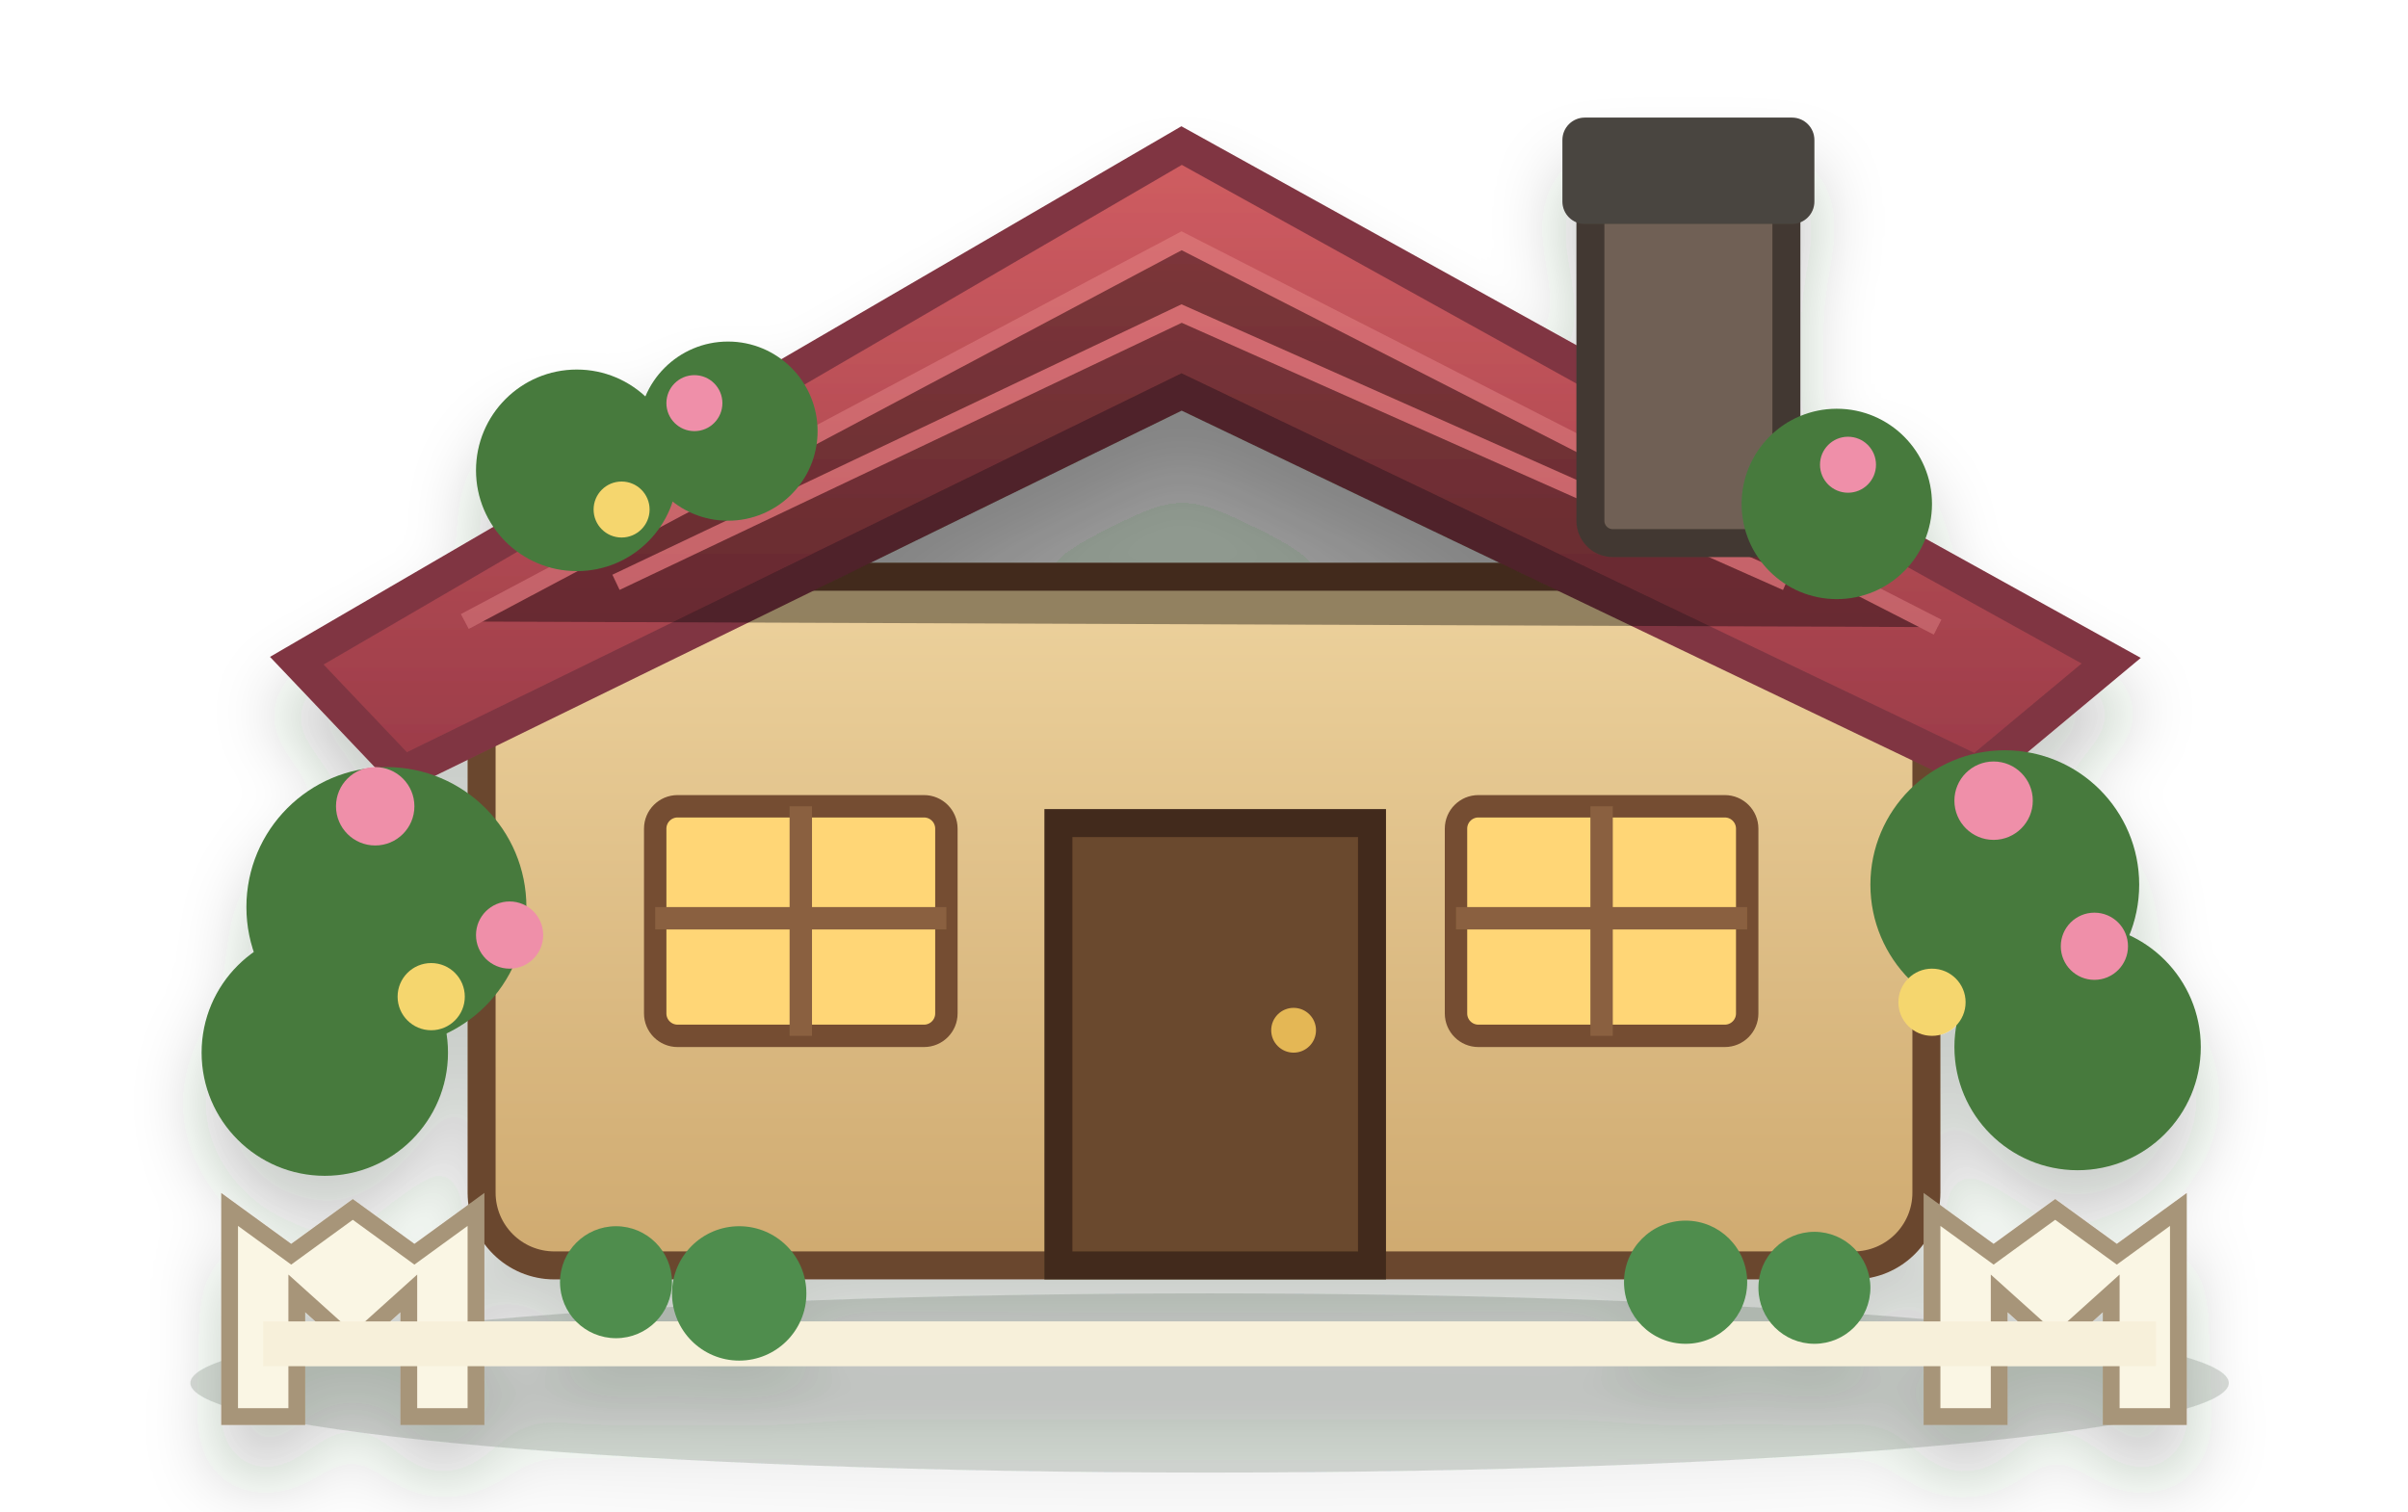
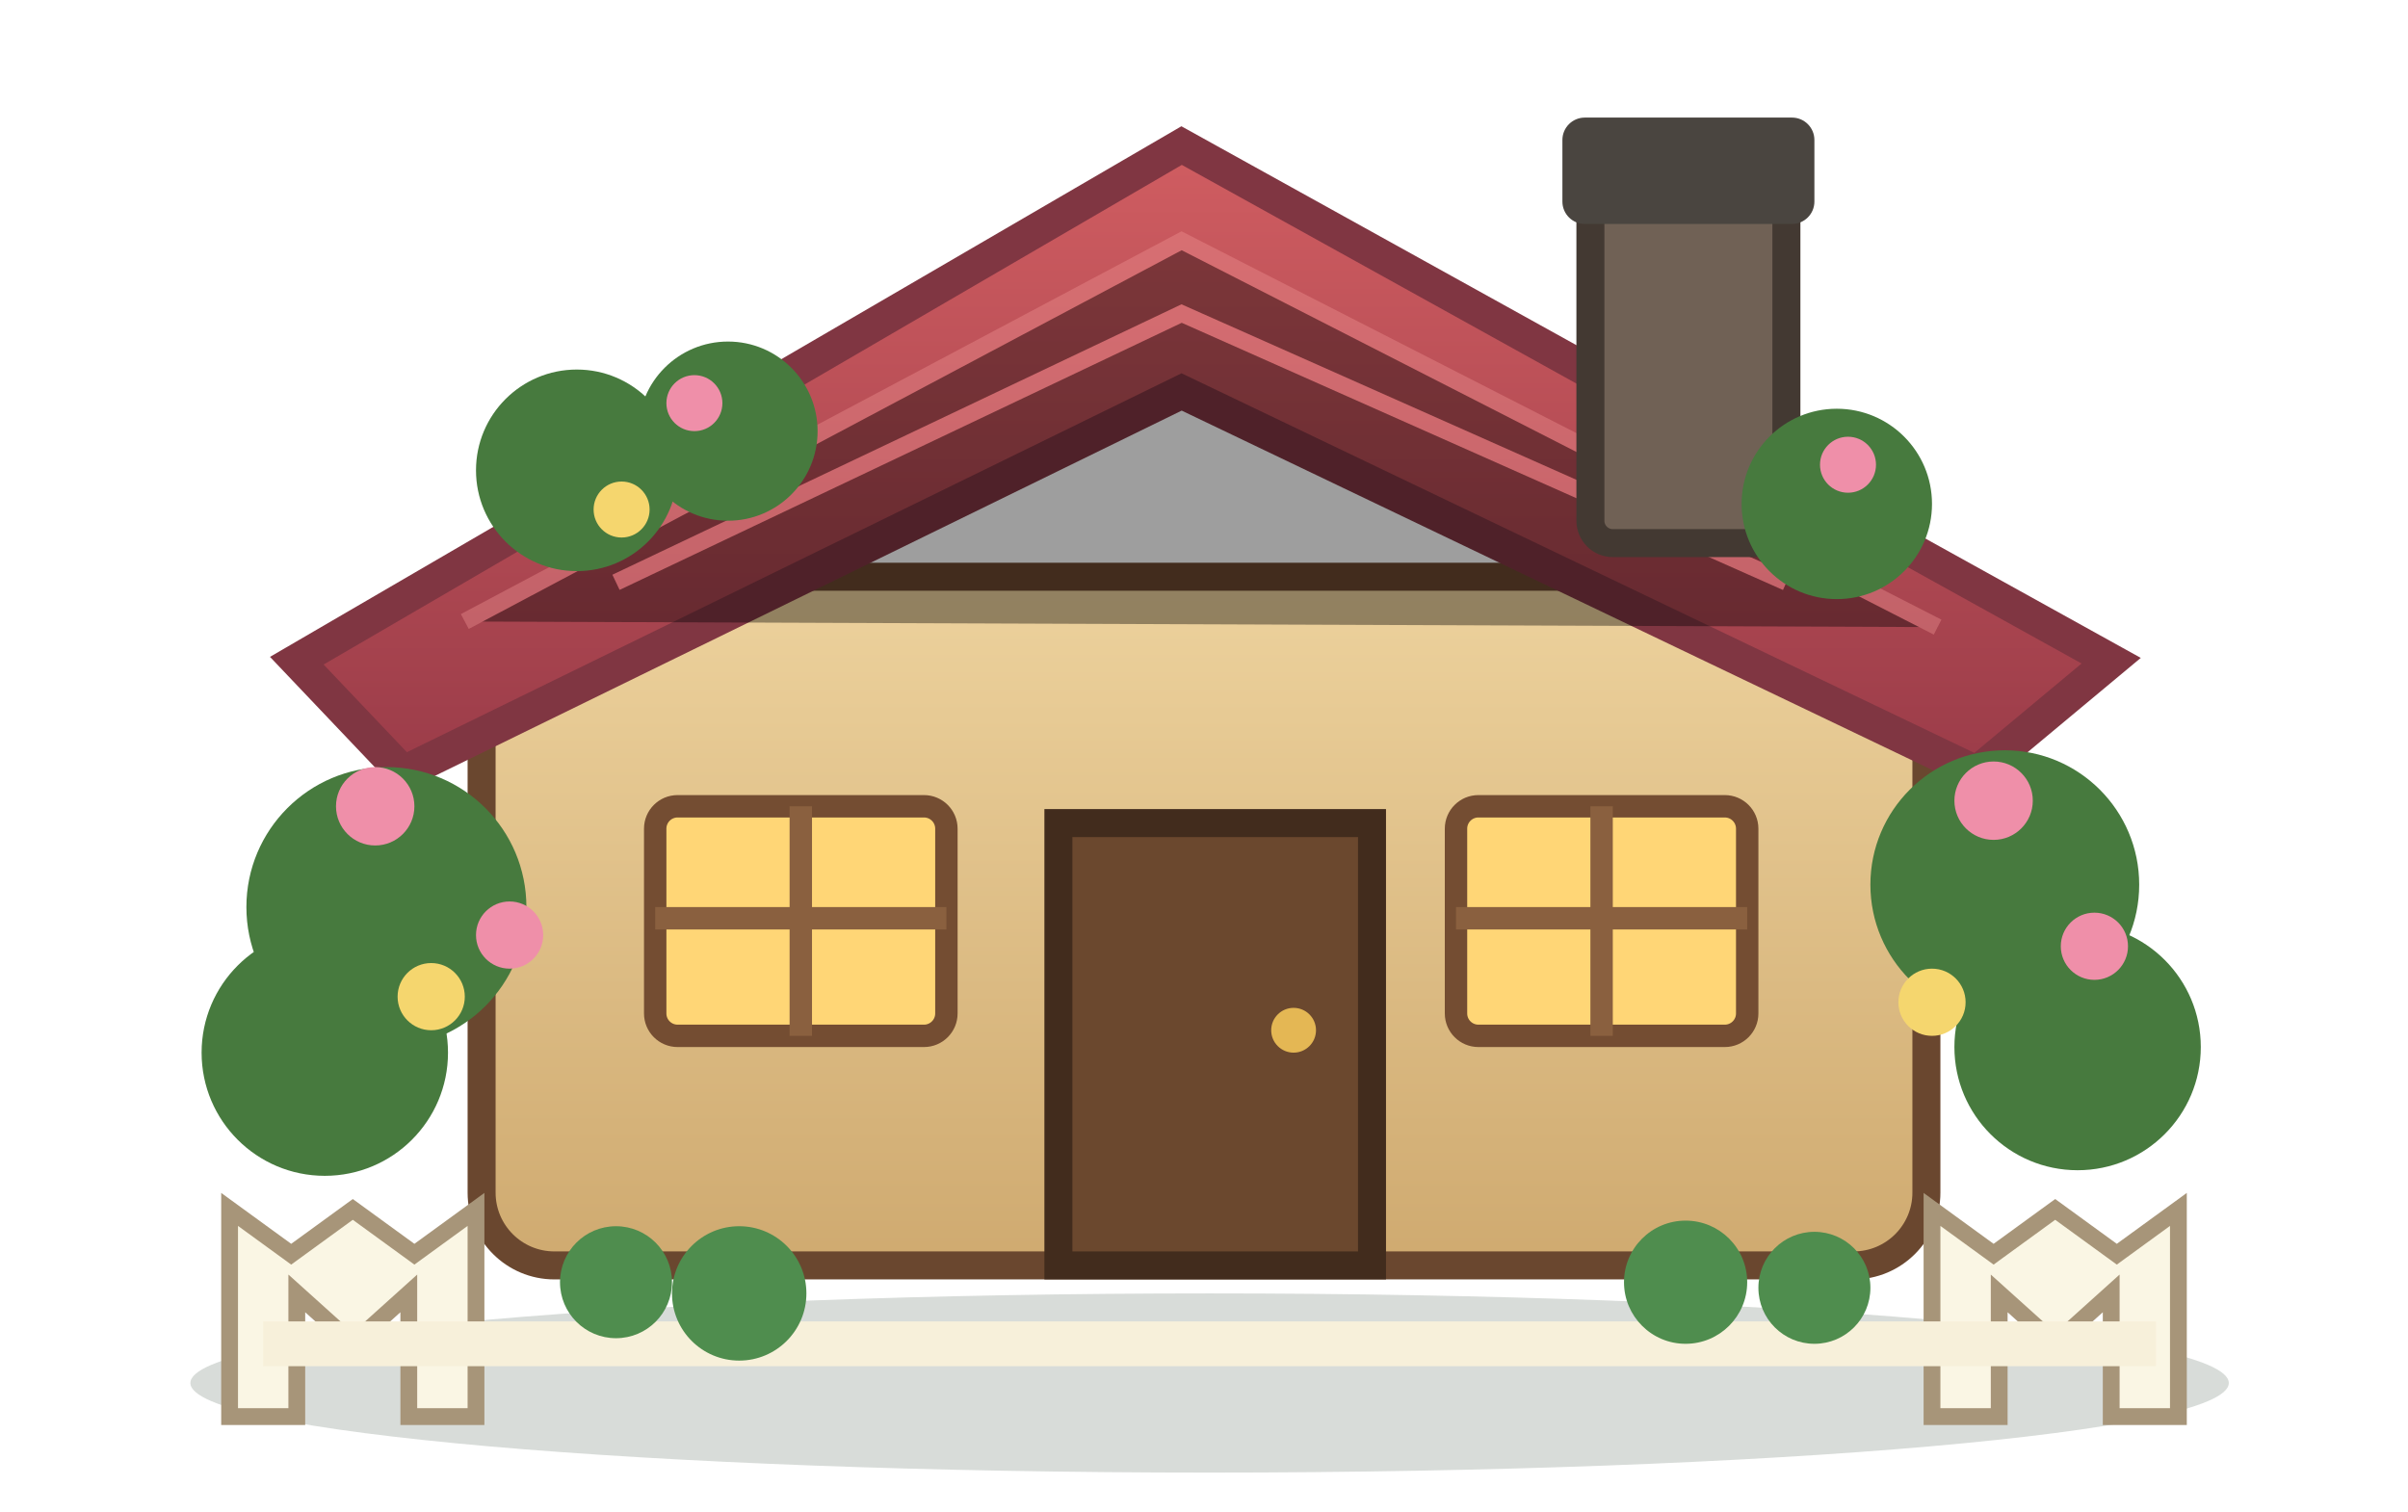
- <svg xmlns="http://www.w3.org/2000/svg" viewBox="0 0 430 270">
+ <svg xmlns="http://www.w3.org/2000/svg" width="430" height="270" viewBox="0 0 430 270">
  <defs>
    <linearGradient id="wall" x1="0" y1="0" x2="0" y2="1">
      <stop stop-color="#edd29d" />
      <stop offset="1" stop-color="#cfaa70" />
    </linearGradient>
    <linearGradient id="roof" x1="0" y1="0" x2="0" y2="1">
      <stop stop-color="#d05d61" />
      <stop offset="1" stop-color="#9b3c49" />
    </linearGradient>
-     <filter id="s">
-       <feDropShadow dx="0" dy="9" stdDeviation="6" flood-color="#263322" flood-opacity=".24" />
-     </filter>
  </defs>
-   <g filter="url(#s)">
+   <g>
    <ellipse cx="216" cy="247" rx="182" ry="16" fill="#263d2a" opacity=".18" />
    <rect x="86" y="103" width="258" height="123" rx="13" fill="url(#wall)" stroke="#6a472f" stroke-width="5" />
    <path d="M53 118 211 26l166 92-24 20-142-68-139 68z" fill="url(#roof)" stroke="#803642" stroke-width="6" />
    <g stroke="#f09493" stroke-width="3" opacity=".38">
      <path d="M83 111 211 43 346 112" />
      <path d="M110 104 211 56 319 104" />
    </g>
    <rect x="284" y="25" width="35" height="72" rx="4" fill="#706155" stroke="#433932" stroke-width="5" />
    <rect x="279" y="21" width="45" height="19" rx="4" fill="#4a4540" />
    <g fill="#ffd676" stroke="#744d32" stroke-width="4">
      <rect x="117" y="144" width="52" height="41" rx="4" />
      <rect x="260" y="144" width="52" height="41" rx="4" />
    </g>
    <g stroke="#8a603f" stroke-width="4">
      <path d="M143 144v41M117 164h52M286 144v41M260 164h52" />
    </g>
    <rect x="189" y="147" width="56" height="79" rx="21 21 7 7" fill="#6b482e" stroke="#422c1d" stroke-width="5" />
    <circle cx="231" cy="184" r="4" fill="#e4b754" />
    <g fill="#477a3e">
      <circle cx="69" cy="162" r="25" />
      <circle cx="58" cy="188" r="22" />
      <circle cx="358" cy="158" r="24" />
      <circle cx="371" cy="187" r="22" />
      <circle cx="103" cy="84" r="18" />
      <circle cx="130" cy="77" r="16" />
      <circle cx="328" cy="90" r="17" />
    </g>
    <g fill="#ef8fa9">
      <circle cx="67" cy="144" r="7" />
      <circle cx="91" cy="167" r="6" />
      <circle cx="356" cy="143" r="7" />
      <circle cx="374" cy="169" r="6" />
      <circle cx="124" cy="72" r="5" />
      <circle cx="330" cy="83" r="5" />
    </g>
    <g fill="#f5d66e">
      <circle cx="77" cy="178" r="6" />
      <circle cx="345" cy="179" r="6" />
      <circle cx="111" cy="91" r="5" />
    </g>
    <g fill="#faf6e4" stroke="#a79579" stroke-width="3">
      <path d="M41 216v37h12v-22l10 9 10-9v22h12v-37l-11 8-11-8-11 8z" />
      <path d="M345 216v37h12v-22l10 9 10-9v22h12v-37l-11 8-11-8-11 8z" />
    </g>
    <path d="M47 240h338" stroke="#f7f0da" stroke-width="8" />
    <g fill="#4f8d4e">
      <circle cx="110" cy="229" r="10" />
      <circle cx="132" cy="231" r="12" />
      <circle cx="301" cy="229" r="11" />
      <circle cx="324" cy="230" r="10" />
    </g>
  </g>
</svg>
